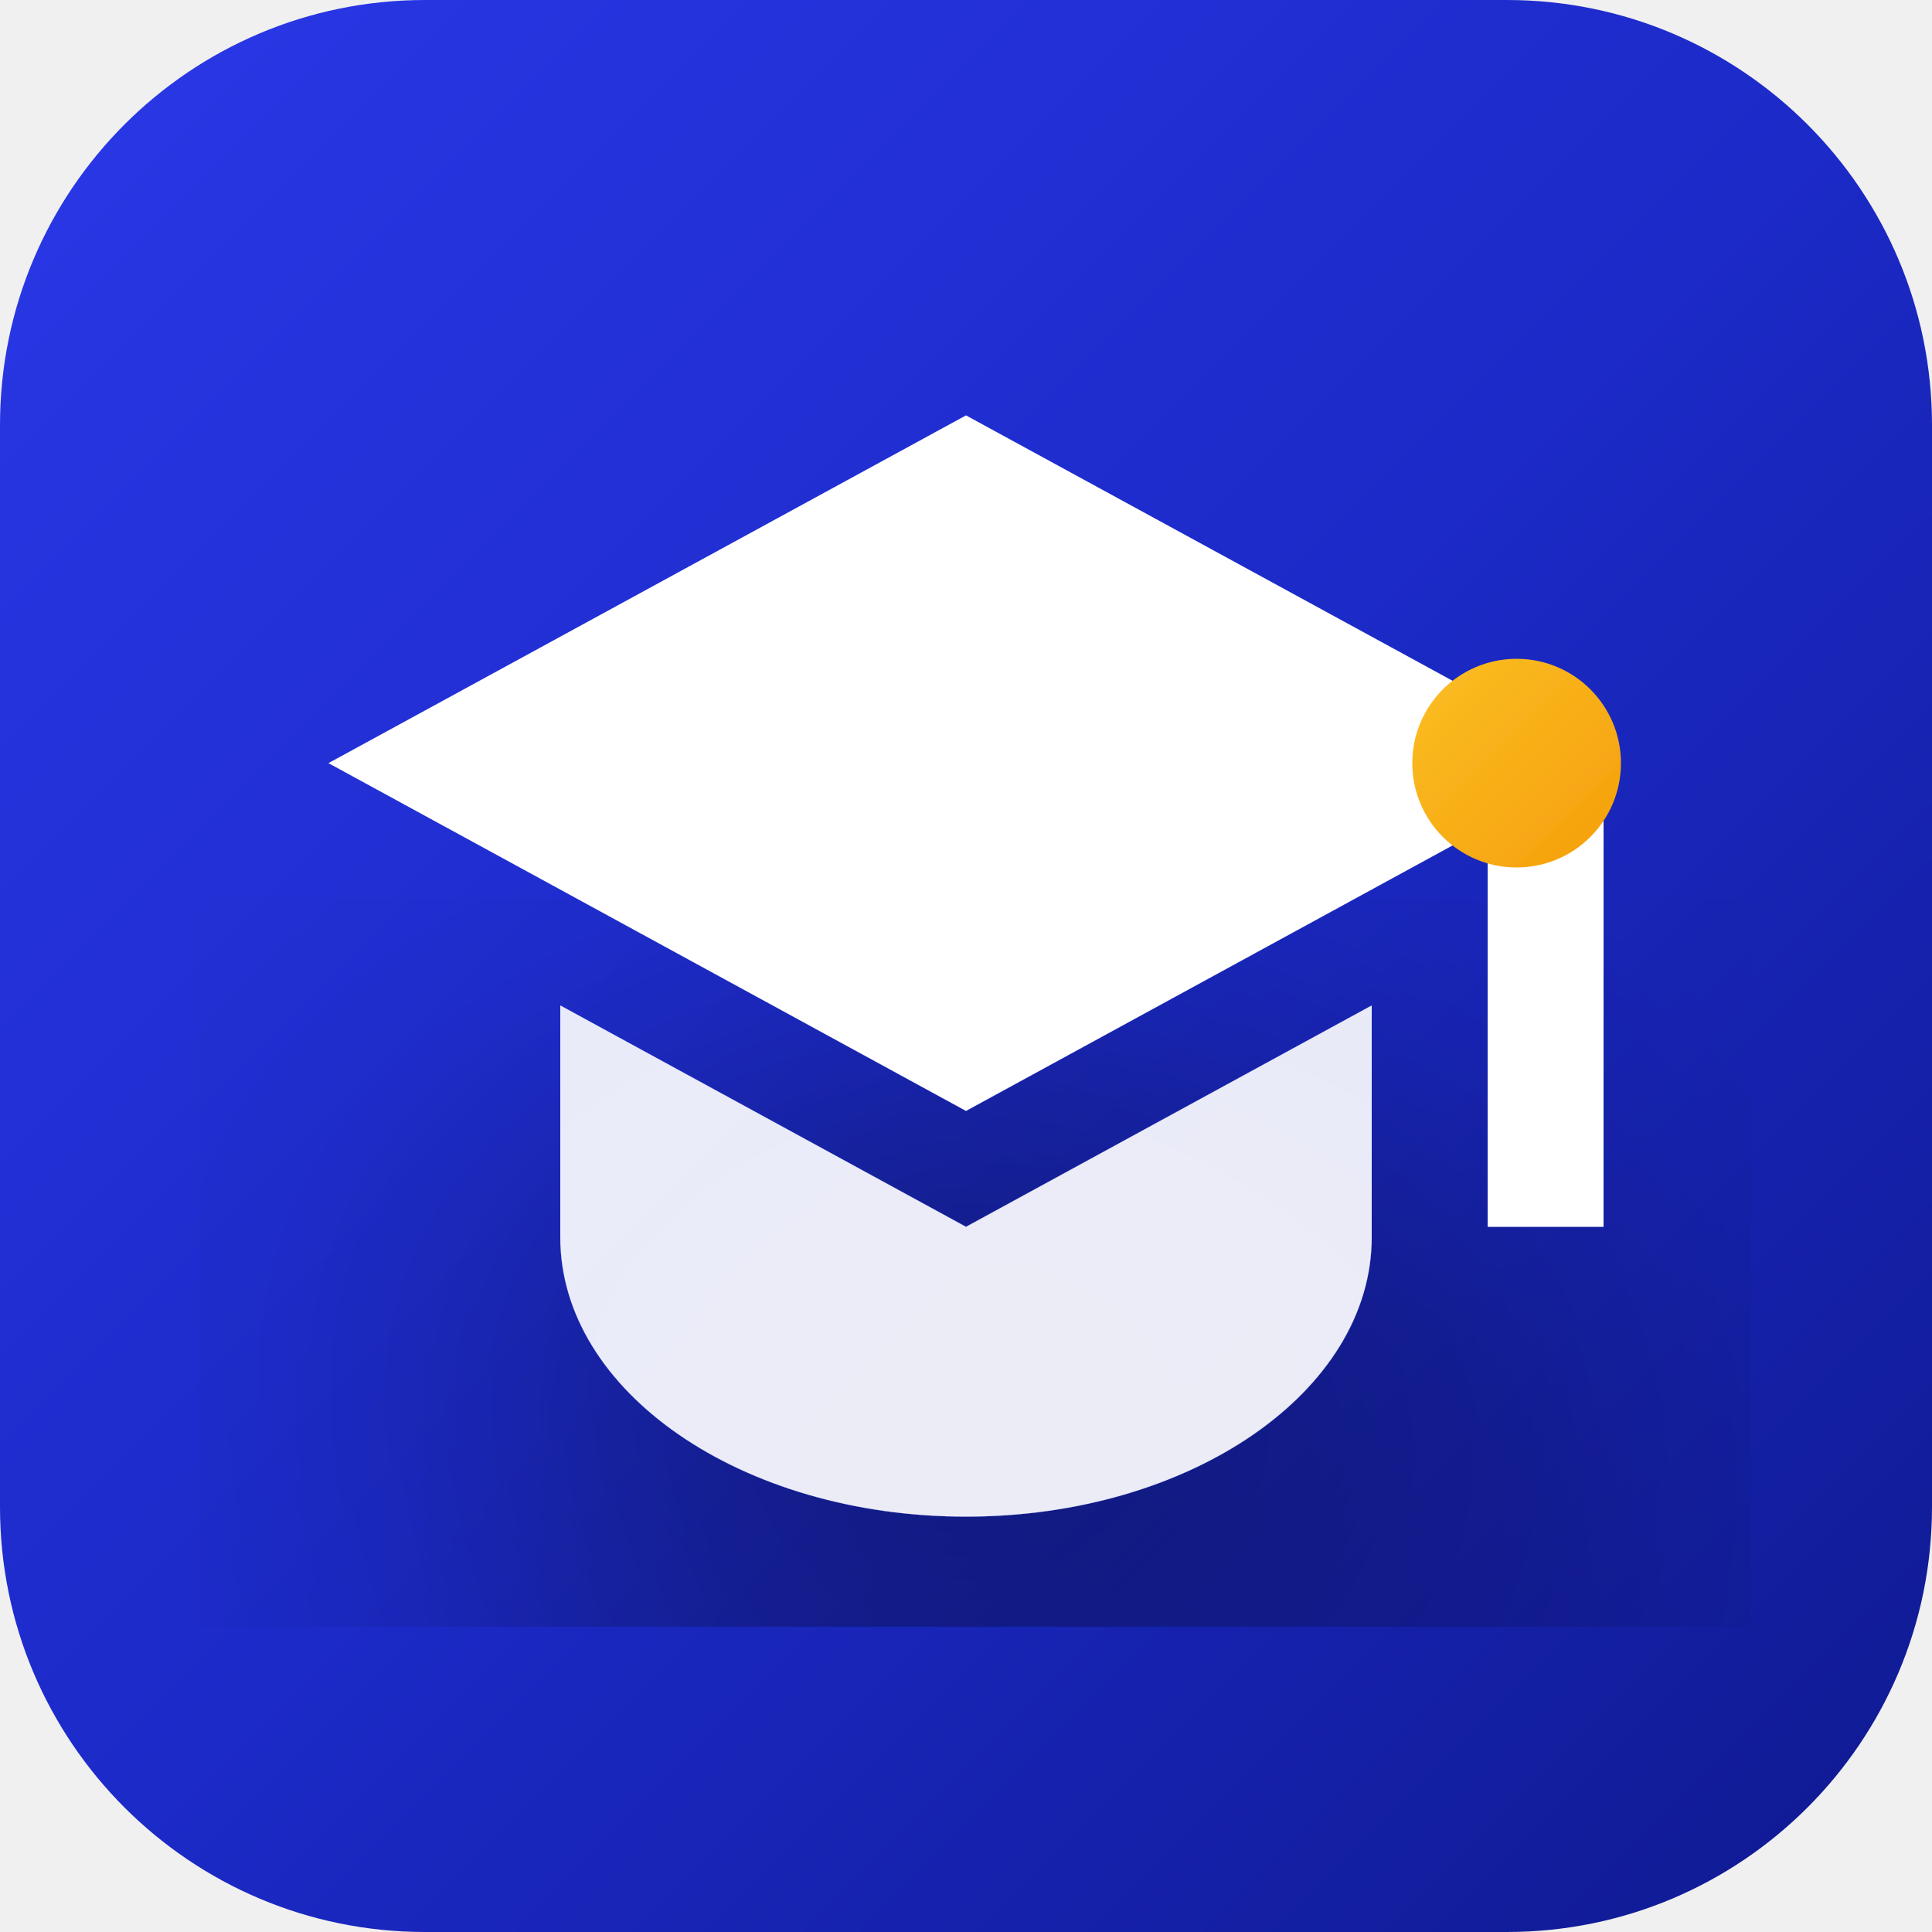
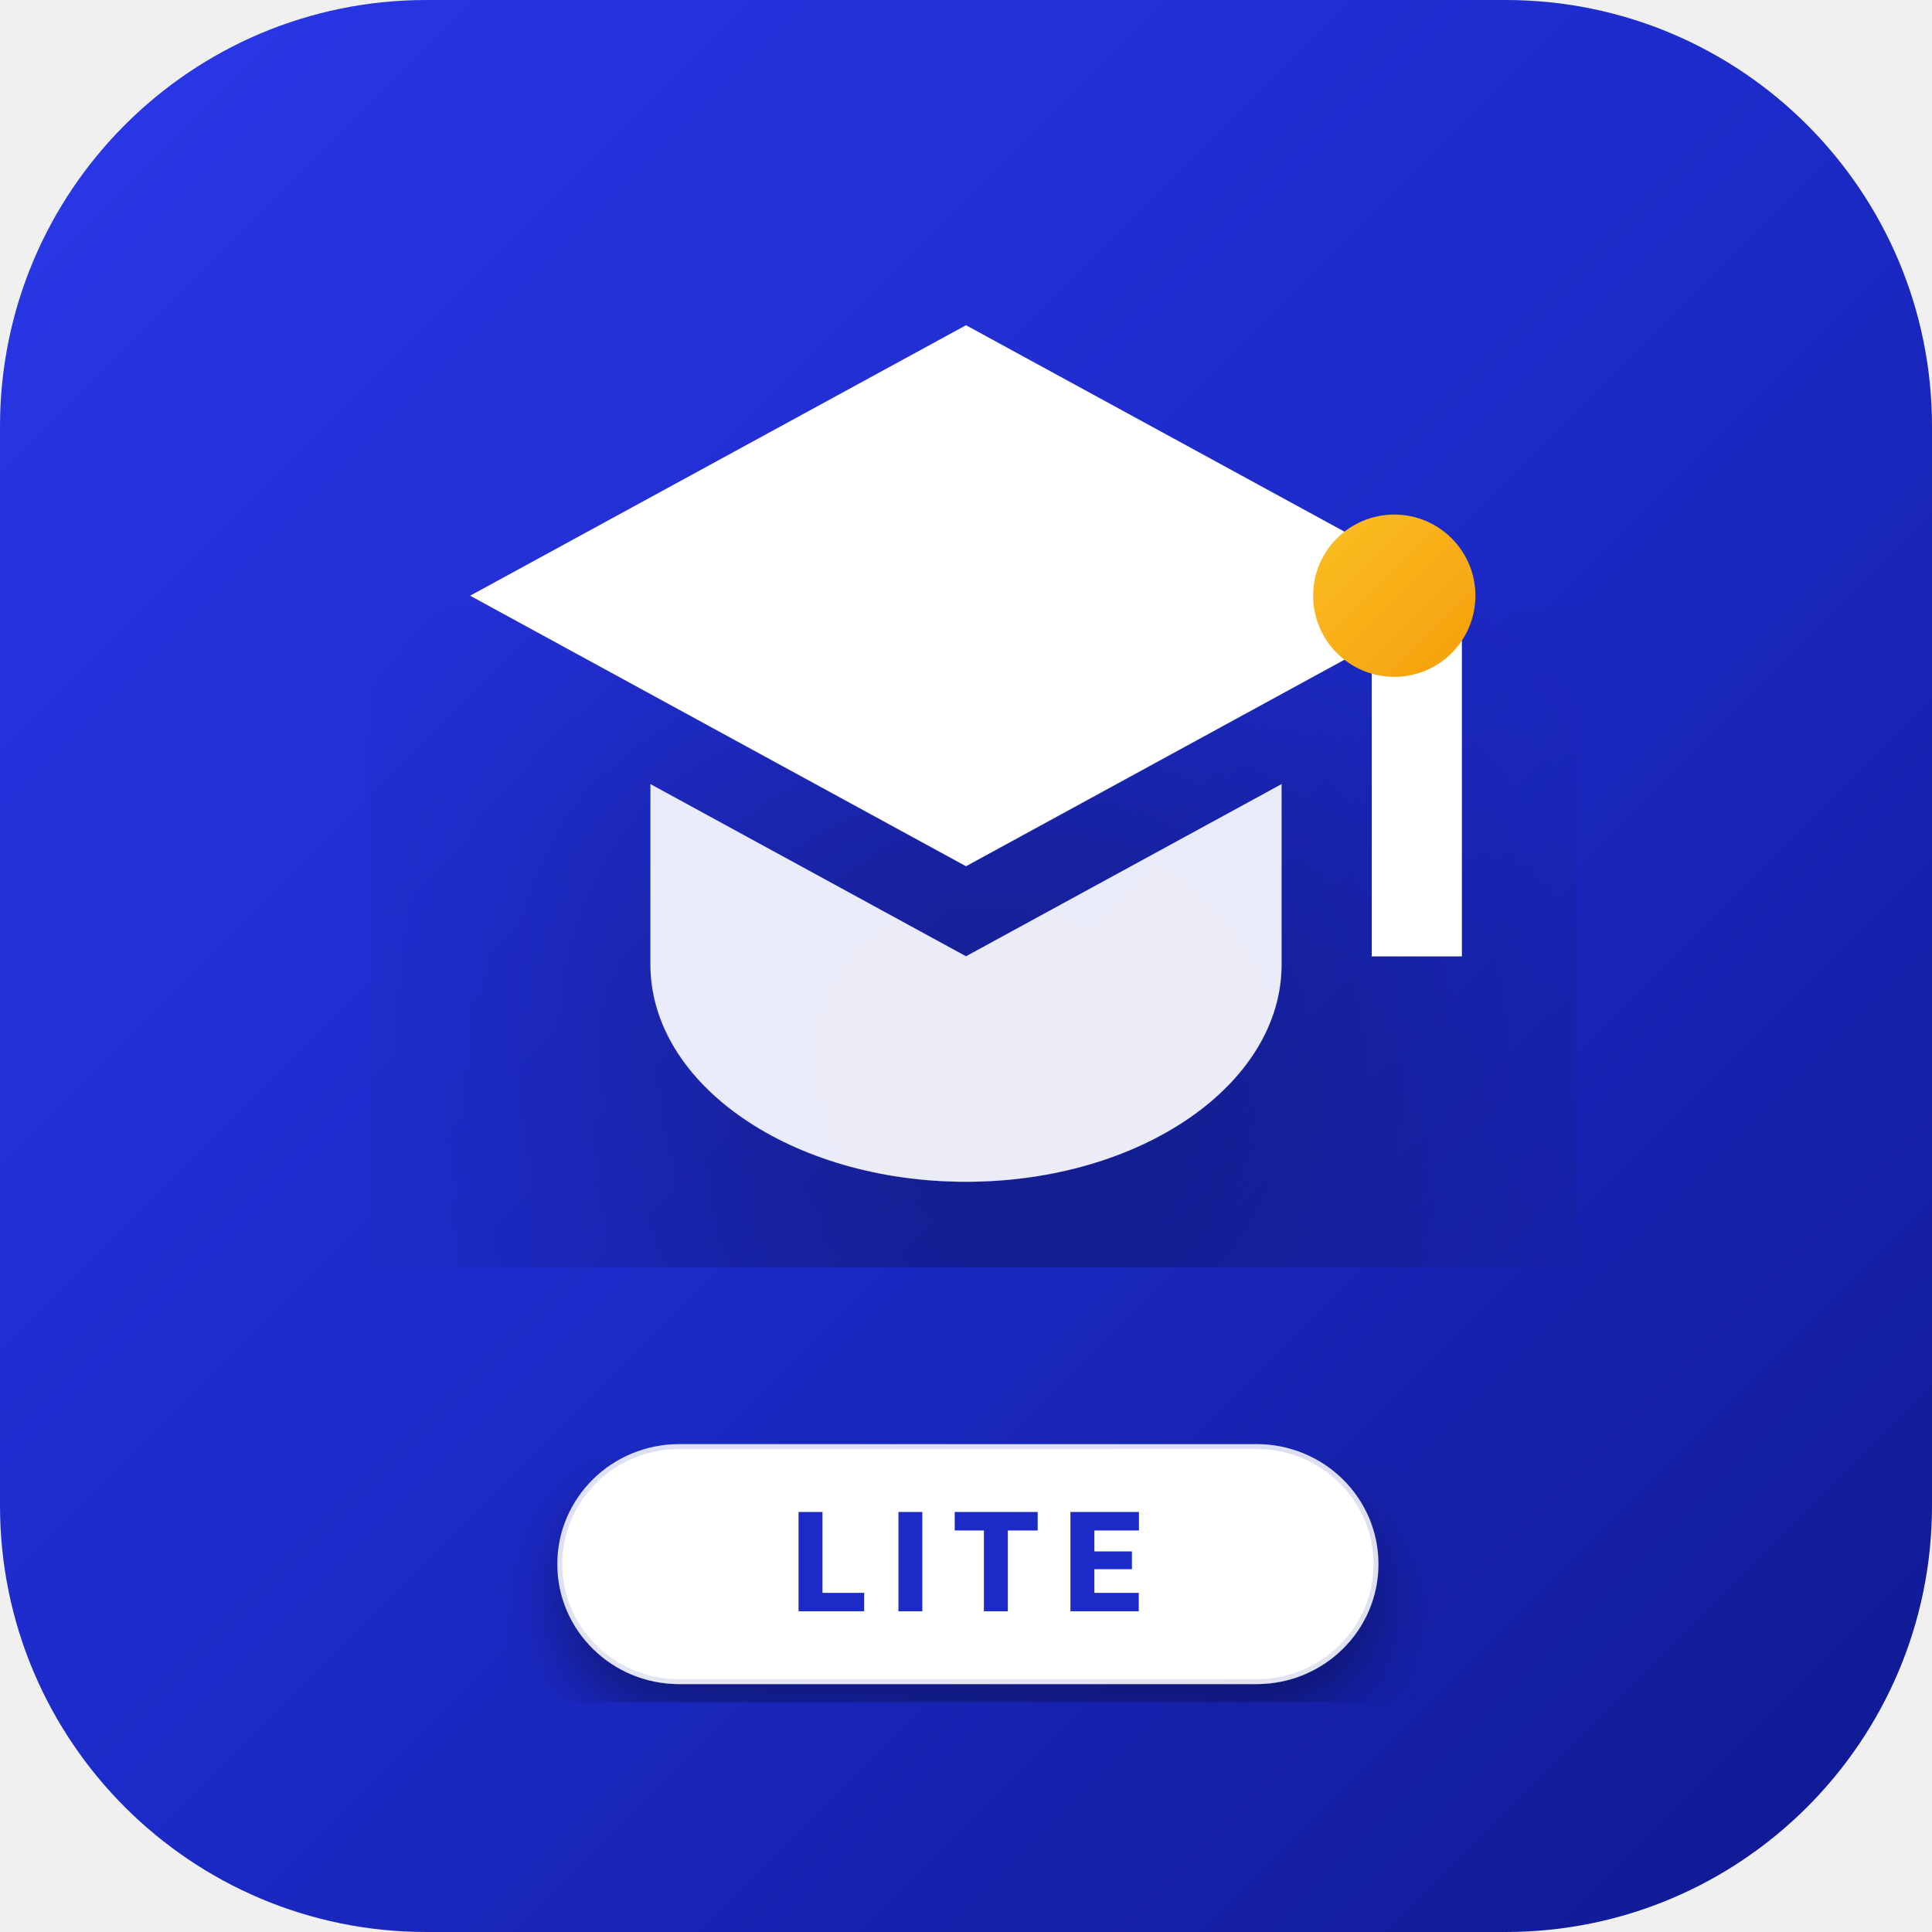
<svg xmlns="http://www.w3.org/2000/svg" width="512" height="512" viewBox="0 0 512 512">
  <defs>
    <linearGradient id="bgGrad" x1="0%" y1="0%" x2="100%" y2="100%">
      <stop offset="0%" stop-color="#2a38e8" />
      <stop offset="50%" stop-color="#1c2ac8" />
      <stop offset="100%" stop-color="#0f198f" />
    </linearGradient>
    <linearGradient id="goldGrad" x1="0%" y1="0%" x2="100%" y2="100%">
      <stop offset="0%" stop-color="#fbbf24" />
      <stop offset="100%" stop-color="#f59e0b" />
    </linearGradient>
    <filter id="shadow" x="-10%" y="-10%" width="120%" height="120%">
-       <feDropShadow dx="0" dy="10.24" stdDeviation="10.24" flood-opacity="0.35" />
+       <feDropShadow dx="0" dy="8.2" stdDeviation="8.2" flood-opacity="0.35" />
    </filter>
  </defs>
-   <rect width="512" height="512" rx="112.64" fill="url(#bgGrad)" />
-   <g transform="translate(71.68, 71.68) scale(15.36)" filter="url(#shadow)">
+   <rect width="512" height="512" rx="113" fill="url(#bgGrad)" />
+   <g transform="translate(112.64, 56.32) scale(11.9467)" filter="url(#shadow)">
    <path d="M12 2.5L1 8.5L12 14.5L21 9.59V16.5H23V8.5L12 2.5Z" fill="#ffffff" />
    <path d="M5 12.68V16.68C5 19.34 8.13 21.5 12 21.5C15.87 21.5 19 19.34 19 16.68V12.68L12 16.5L5 12.68Z" fill="#ffffff" fill-opacity="0.9" />
    <circle cx="21.5" cy="8.5" r="1.8" fill="url(#goldGrad)" />
  </g>
+   <g filter="url(#shadow)">
+     <rect x="149" y="384" width="215" height="61" rx="31" fill="#ffffff" stroke="rgba(255,255,255,0.85)" stroke-width="2.6" />
+     <text x="256.0" y="427" text-anchor="middle" font-family="'Poppins', system-ui, -apple-system, BlinkMacSystemFont, 'Segoe UI', Roboto, sans-serif" font-size="37" font-weight="900" letter-spacing="6" fill="#1c2ac8">LITE</text>
+   </g>
</svg>
